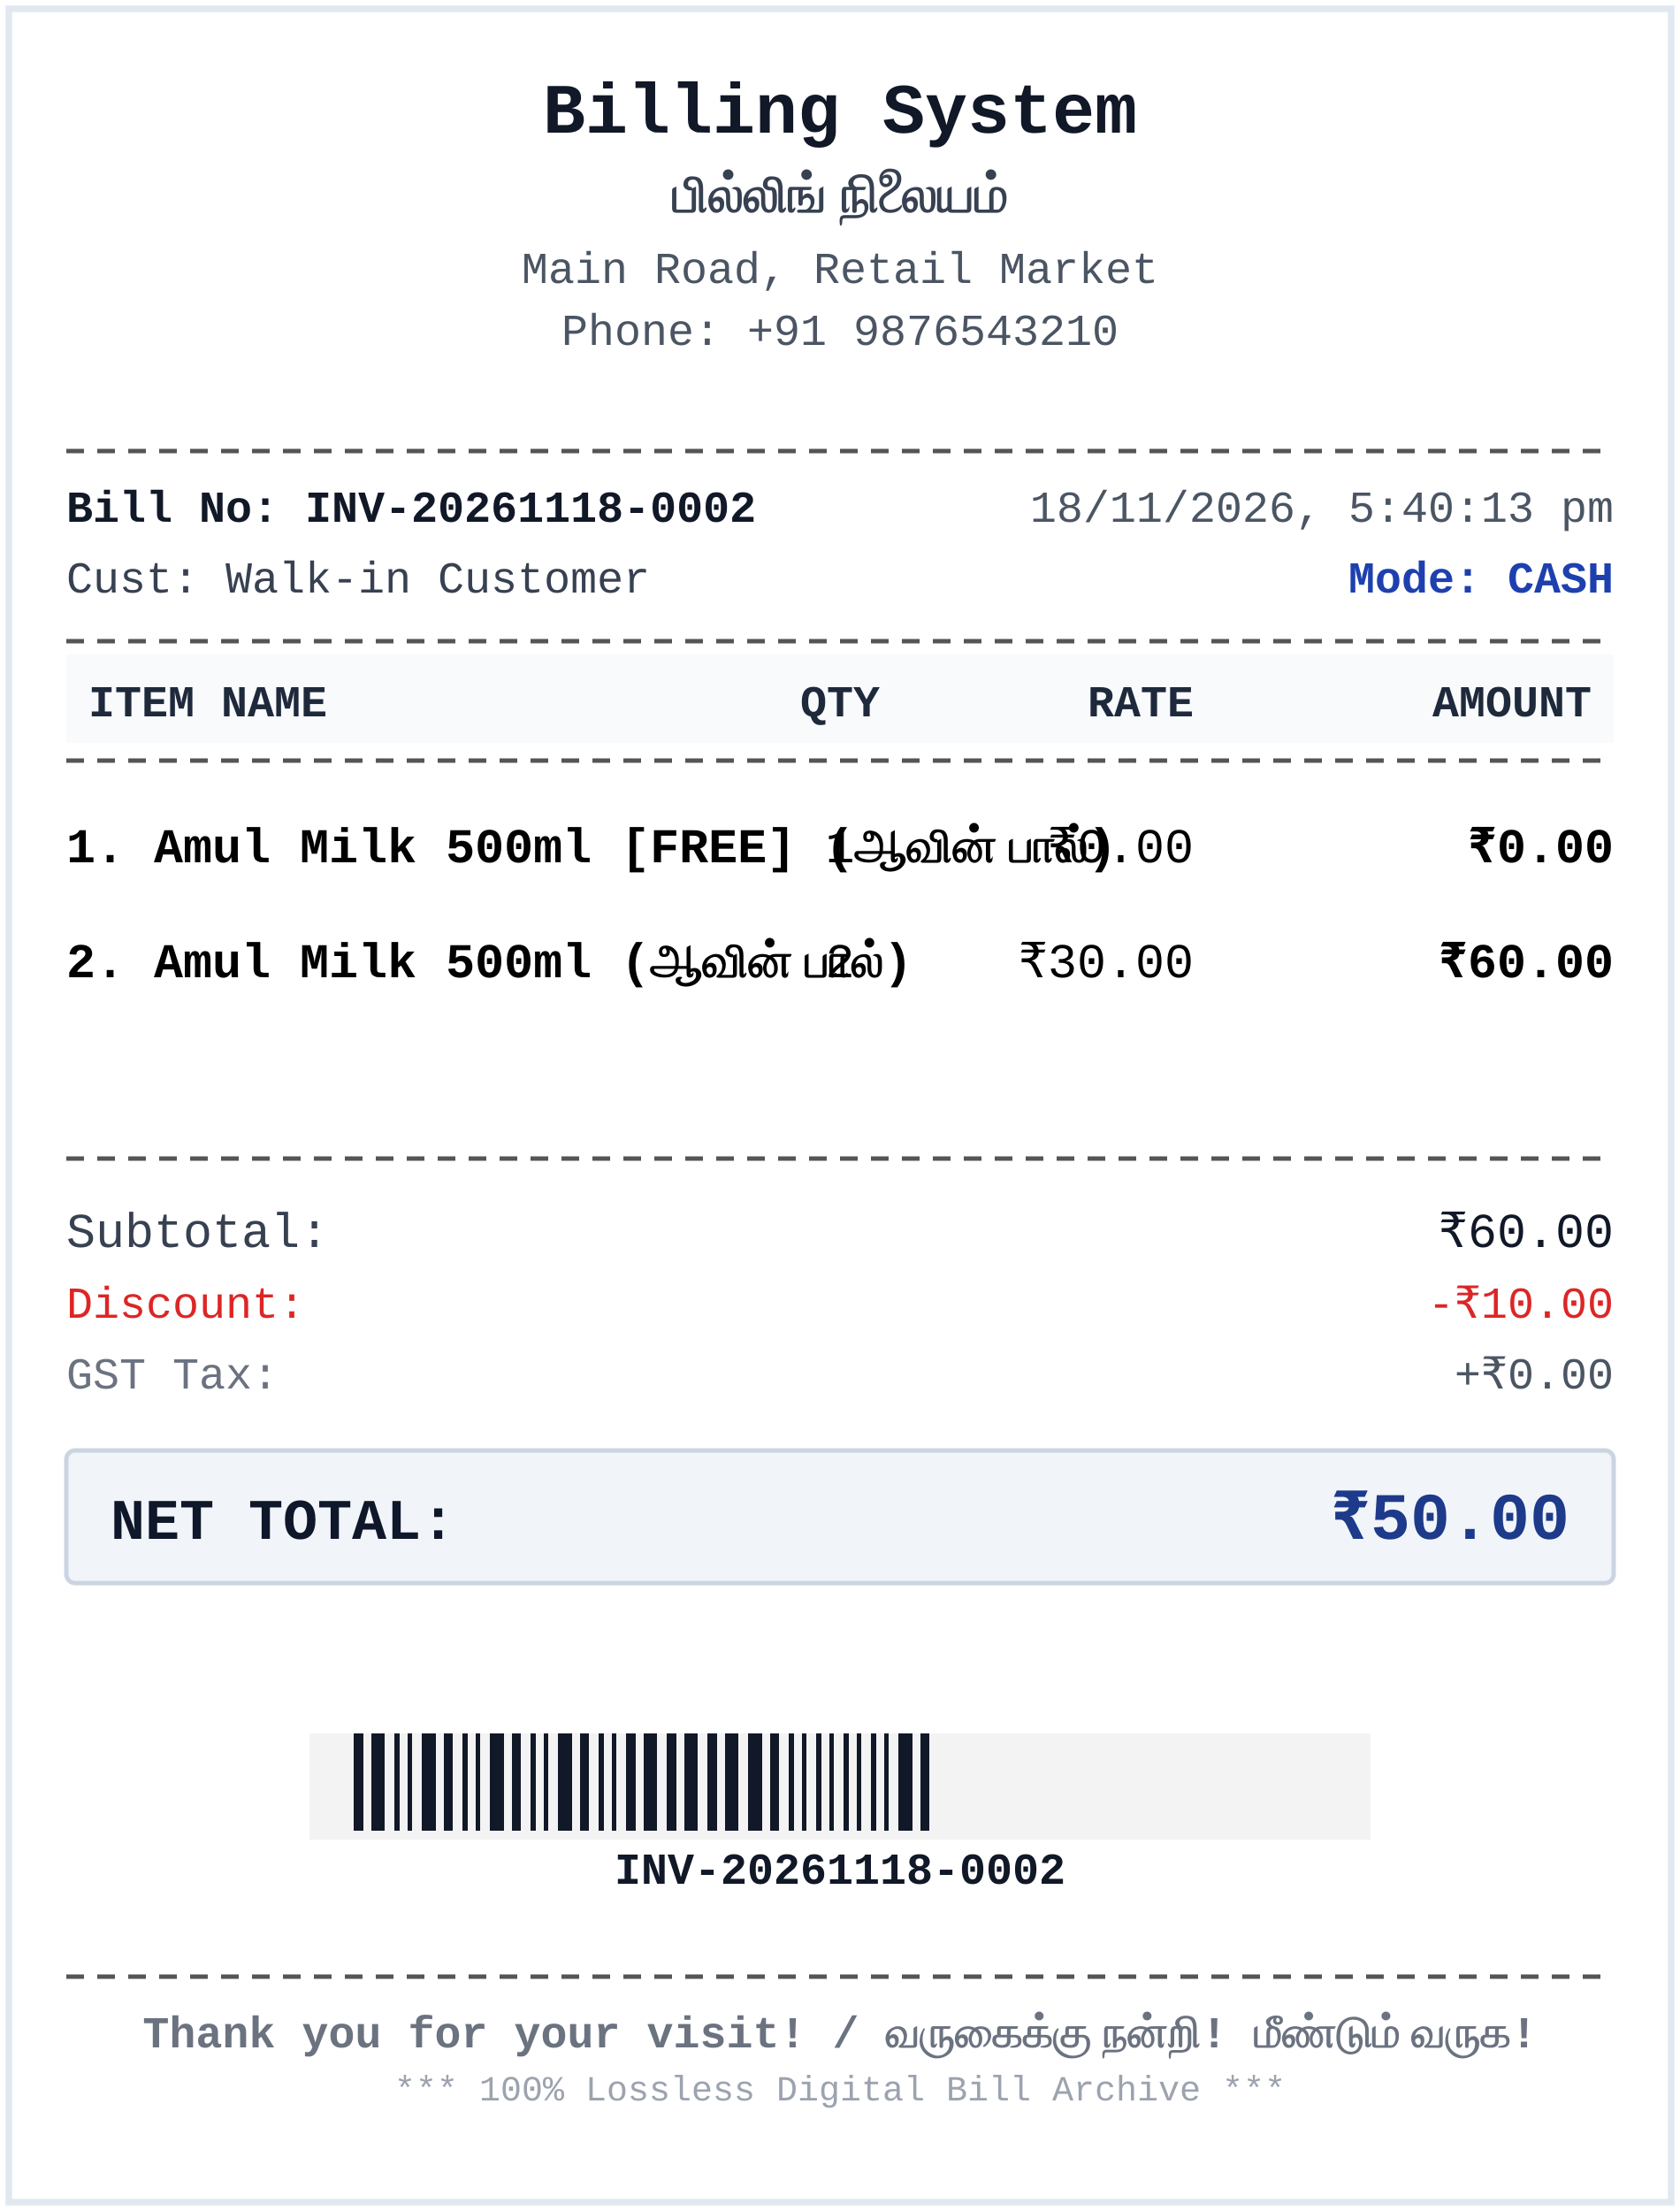
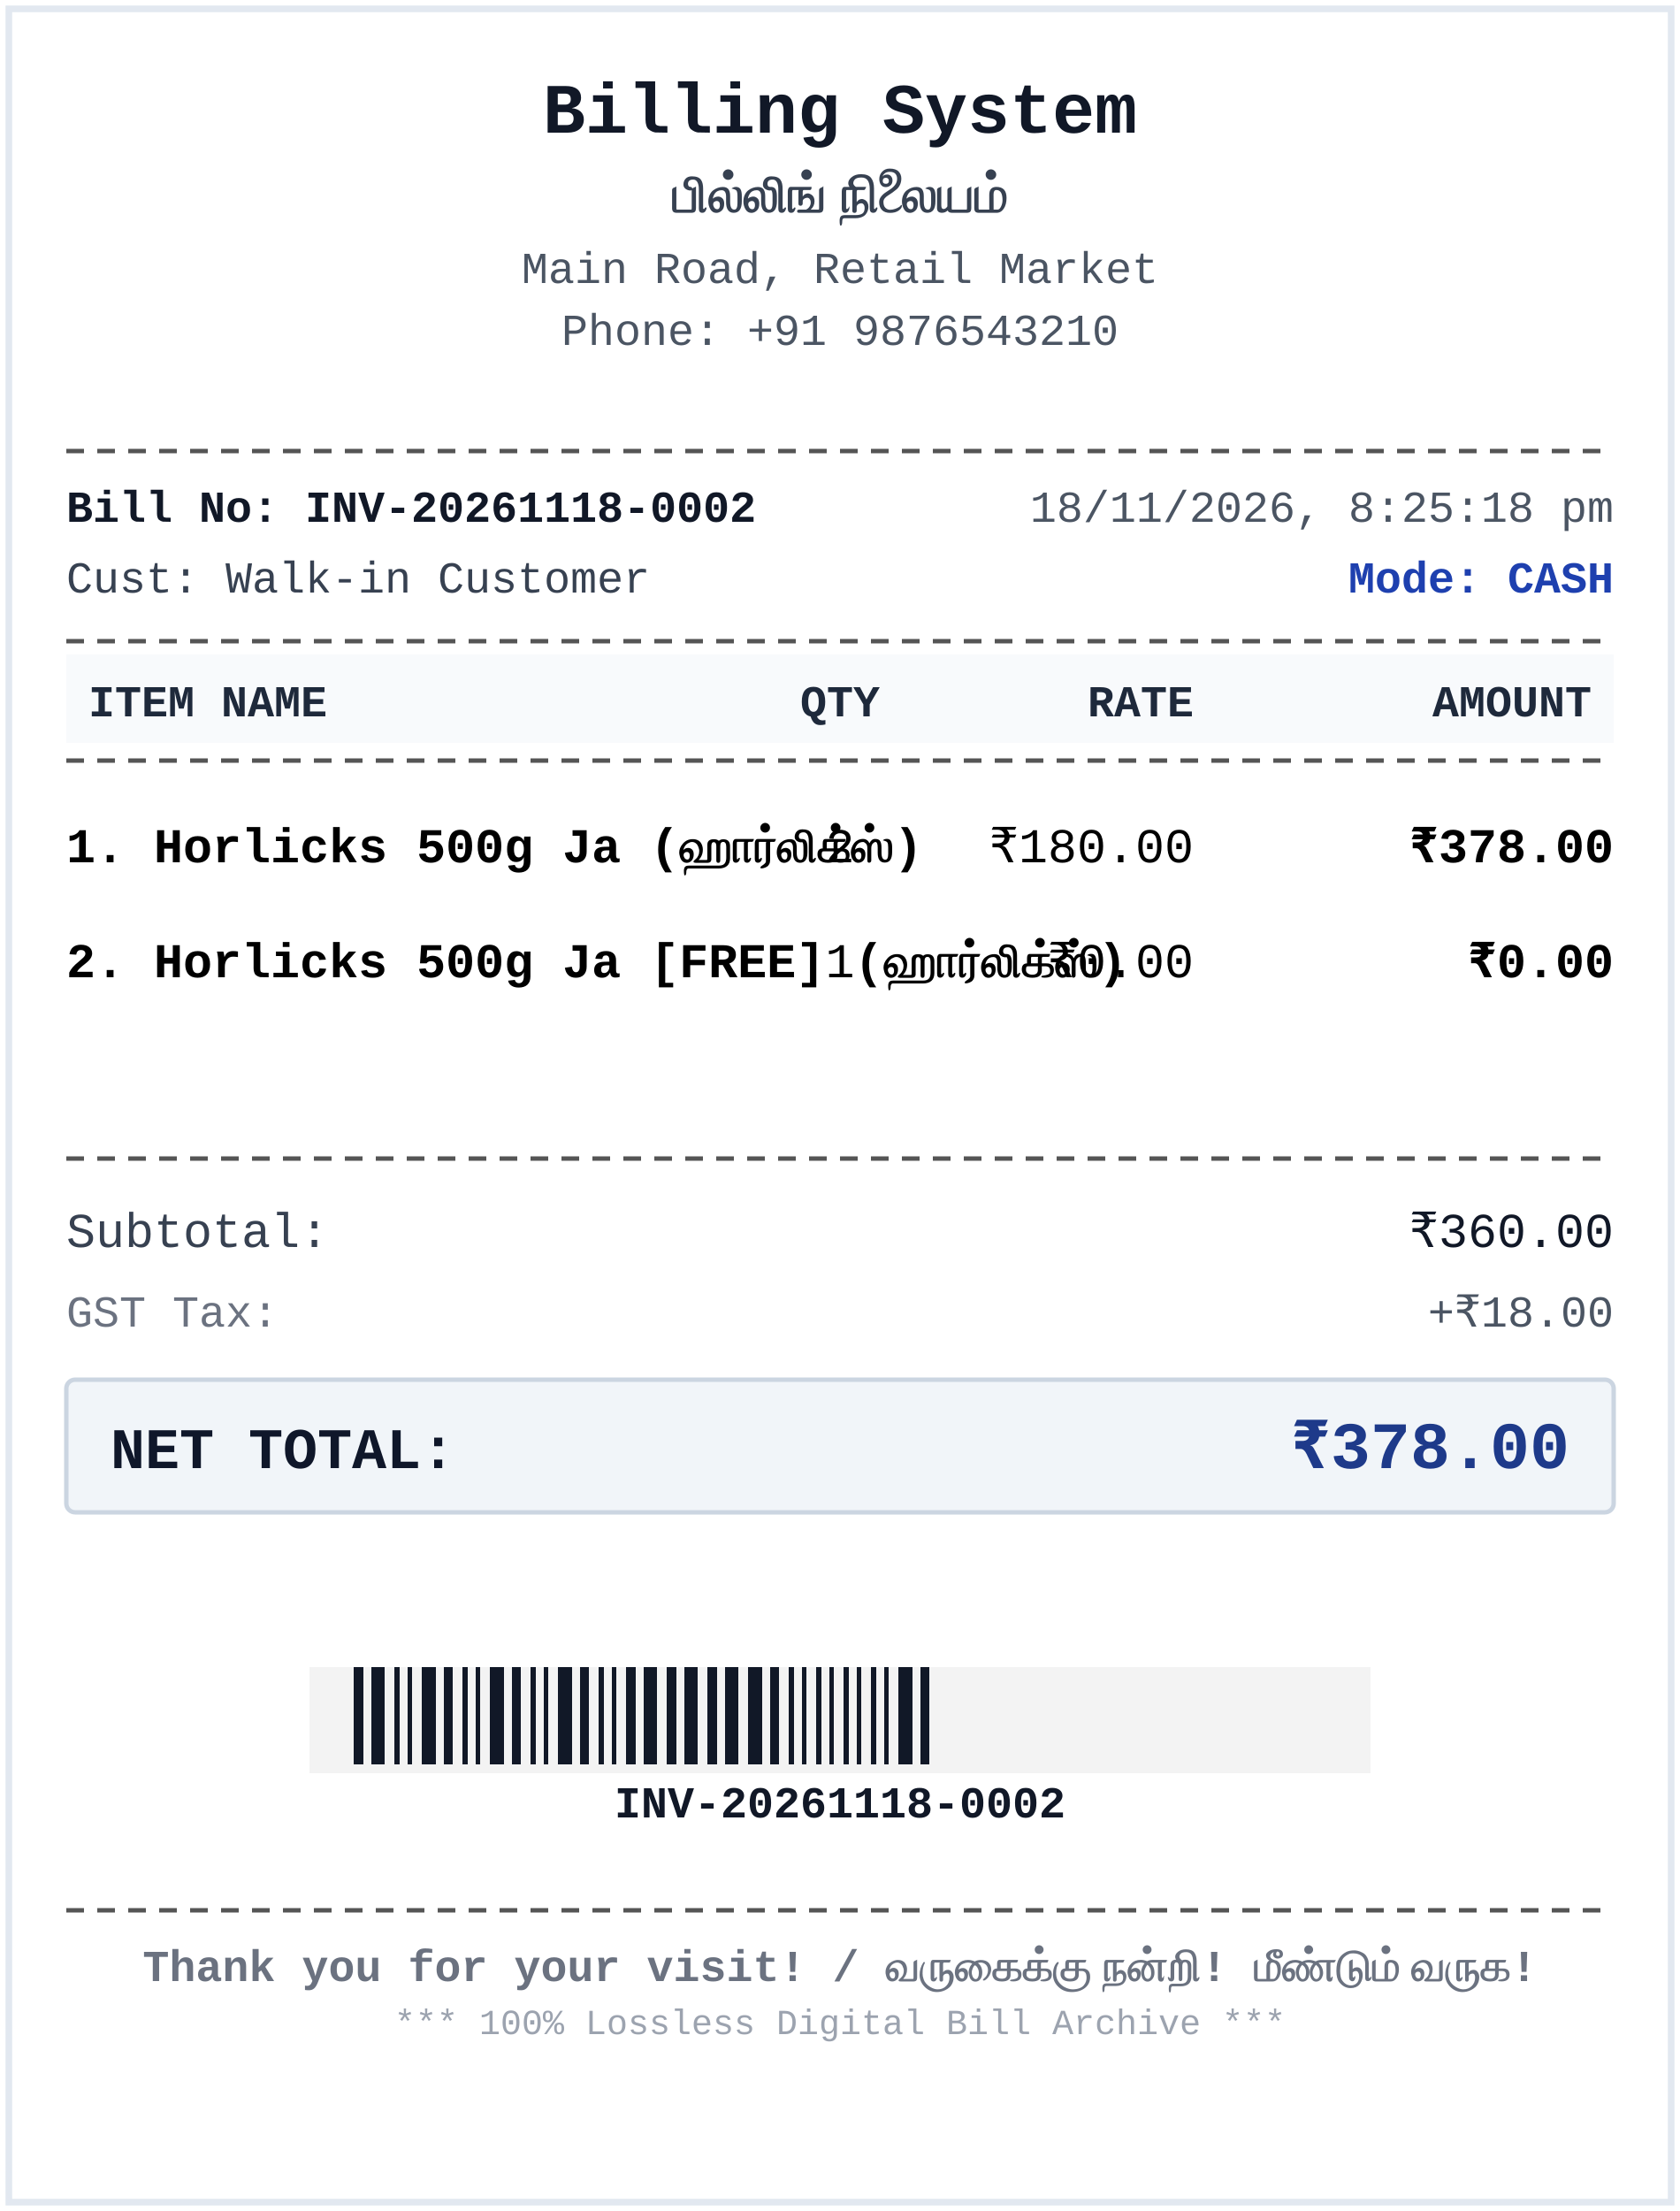
<svg xmlns="http://www.w3.org/2000/svg" viewBox="0 0 380 500" width="380" height="500">
  <style>
    .mono { font-family: 'Courier New', Courier, monospace; }
    .bold { font-weight: bold; }
    .heavy { font-weight: 900; }
    .center { text-anchor: middle; }
    .right { text-anchor: end; }
    .divider { stroke: #555; stroke-dasharray: 4,3; stroke-width: 1; }
  </style>
  <rect width="100%" height="100%" fill="#ffffff" />
  <rect x="2" y="2" width="376" height="496" fill="none" stroke="#e2e8f0" stroke-width="1.5" />
  <text x="190" y="30" class="mono heavy center" font-size="16" fill="#111827">Billing System</text>
  <text x="190" y="48" class="mono bold center" font-size="12" fill="#374151">பில்லிங் நிலையம்</text>
  <text x="190" y="64" class="mono center" font-size="10" fill="#4b5563">Main Road, Retail Market</text>
  <text x="190" y="78" class="mono center" font-size="10" fill="#4b5563">Phone: +91 9876543210</text>
  <line x1="15" y1="102" x2="365" y2="102" class="divider" />
  <text x="15" y="118" class="mono bold" font-size="10" fill="#111827">Bill No: INV-20261118-0002</text>
-   <text x="365" y="118" class="mono right" font-size="10" fill="#4b5563">18/11/2026, 5:40:13 pm</text>
+   <text x="365" y="118" class="mono right" font-size="10" fill="#4b5563">18/11/2026, 8:25:18 pm</text>
  <text x="15" y="134" class="mono" font-size="10" fill="#374151">Cust: Walk-in Customer</text>
  <text x="365" y="134" class="mono bold right" font-size="10" fill="#1e40af">Mode: CASH</text>
  <line x1="15" y1="145" x2="365" y2="145" class="divider" />
  <rect x="15" y="148" width="350" height="20" fill="#f8fafc" />
  <text x="20" y="162" class="mono bold" font-size="10" fill="#1e293b">ITEM NAME</text>
  <text x="190" y="162" class="mono bold center" font-size="10" fill="#1e293b">QTY</text>
  <text x="270" y="162" class="mono bold right" font-size="10" fill="#1e293b">RATE</text>
  <text x="360" y="162" class="mono bold right" font-size="10" fill="#1e293b">AMOUNT</text>
  <line x1="15" y1="172" x2="365" y2="172" class="divider" />
  <g transform="translate(0, 195)">
-     <text x="15" y="0" font-family="'Courier New', monospace" font-size="11" font-weight="bold" fill="#000">1. Amul Milk 500ml  [FREE] (ஆவின் பால்)</text>
+     <text x="15" y="0" font-family="'Courier New', monospace" font-size="11" font-weight="bold" fill="#000">1. Horlicks 500g Ja (ஹார்லிக்ஸ்)</text>
+     <text x="190" y="0" font-family="'Courier New', monospace" font-size="11" text-anchor="middle" fill="#000">2</text>
+     <text x="270" y="0" font-family="'Courier New', monospace" font-size="11" text-anchor="end" fill="#000">₹180.00</text>
+     <text x="365" y="0" font-family="'Courier New', monospace" font-size="11" font-weight="bold" text-anchor="end" fill="#000">₹378.00</text>
+   </g>
+   <g transform="translate(0, 221)">
+     <text x="15" y="0" font-family="'Courier New', monospace" font-size="11" font-weight="bold" fill="#000">2. Horlicks 500g Ja [FREE] (ஹார்லிக்ஸ்)</text>
    <text x="190" y="0" font-family="'Courier New', monospace" font-size="11" text-anchor="middle" fill="#000">1</text>
    <text x="270" y="0" font-family="'Courier New', monospace" font-size="11" text-anchor="end" fill="#000">₹0.00</text>
    <text x="365" y="0" font-family="'Courier New', monospace" font-size="11" font-weight="bold" text-anchor="end" fill="#000">₹0.00</text>
  </g>
-   <g transform="translate(0, 221)">
-     <text x="15" y="0" font-family="'Courier New', monospace" font-size="11" font-weight="bold" fill="#000">2. Amul Milk 500ml  (ஆவின் பால்)</text>
-     <text x="190" y="0" font-family="'Courier New', monospace" font-size="11" text-anchor="middle" fill="#000">2</text>
-     <text x="270" y="0" font-family="'Courier New', monospace" font-size="11" text-anchor="end" fill="#000">₹30.00</text>
-     <text x="365" y="0" font-family="'Courier New', monospace" font-size="11" font-weight="bold" text-anchor="end" fill="#000">₹60.00</text>
-   </g>
  <line x1="15" y1="262" x2="365" y2="262" class="divider" />
  <text x="15" y="282" class="mono" font-size="11" fill="#374151">Subtotal:</text>
-   <text x="365" y="282" class="mono right" font-size="11" fill="#111827">₹60.00</text>
-   <text x="15" y="298" class="mono" font-size="10" fill="#dc2626">Discount:</text>
-   <text x="365" y="298" class="mono right" font-size="10" fill="#dc2626">-₹10.00</text>
-   <text x="15" y="314" class="mono" font-size="10" fill="#6b7280">GST Tax:</text>
-   <text x="365" y="314" class="mono right" font-size="10" fill="#4b5563">+₹0.00</text>
-   <rect x="15" y="328" width="350" height="30" fill="#f1f5f9" stroke="#cbd5e1" stroke-width="1" rx="2" />
-   <text x="25" y="348" class="mono heavy" font-size="13" fill="#0f172a">NET TOTAL:</text>
-   <text x="355" y="348" class="mono heavy right" font-size="15" fill="#1e3a8a">₹50.00</text>
-   <g transform="translate(70, 392)">
+   <text x="365" y="282" class="mono right" font-size="11" fill="#111827">₹360.00</text>
+   <text x="15" y="300" class="mono" font-size="10" fill="#6b7280">GST Tax:</text>
+   <text x="365" y="300" class="mono right" font-size="10" fill="#4b5563">+₹18.00</text>
+   <rect x="15" y="312" width="350" height="30" fill="#f1f5f9" stroke="#cbd5e1" stroke-width="1" rx="2" />
+   <text x="25" y="332" class="mono heavy" font-size="13" fill="#0f172a">NET TOTAL:</text>
+   <text x="355" y="332" class="mono heavy right" font-size="15" fill="#1e3a8a">₹378.00</text>
+   <g transform="translate(70, 377)">
    <rect x="0" y="0" width="240" height="24" fill="#000000" opacity="0.05" />
    <rect x="10" y="0" width="2.2" height="22" fill="#111827" />
    <rect x="14" y="0" width="3" height="22" fill="#111827" />
    <rect x="19.2" y="0" width="1.2" height="22" fill="#111827" />
    <rect x="22.2" y="0" width="1" height="22" fill="#111827" />
    <rect x="25.4" y="0" width="3.2" height="22" fill="#111827" />
    <rect x="30.4" y="0" width="2" height="22" fill="#111827" />
    <rect x="34.6" y="0" width="1.2" height="22" fill="#111827" />
    <rect x="37.6" y="0" width="1" height="22" fill="#111827" />
    <rect x="40.8" y="0" width="3.2" height="22" fill="#111827" />
    <rect x="45.8" y="0" width="2" height="22" fill="#111827" />
    <rect x="50" y="0" width="1.2" height="22" fill="#111827" />
    <rect x="53" y="0" width="1" height="22" fill="#111827" />
    <rect x="56.2" y="0" width="3.2" height="22" fill="#111827" />
    <rect x="61.2" y="0" width="2" height="22" fill="#111827" />
    <rect x="65.4" y="0" width="1.2" height="22" fill="#111827" />
    <rect x="68.4" y="0" width="1" height="22" fill="#111827" />
    <rect x="71.6" y="0" width="2.2" height="22" fill="#111827" />
    <rect x="75.6" y="0" width="3" height="22" fill="#111827" />
    <rect x="80.8" y="0" width="2.2" height="22" fill="#111827" />
    <rect x="84.8" y="0" width="3" height="22" fill="#111827" />
    <rect x="90" y="0" width="2.2" height="22" fill="#111827" />
    <rect x="94" y="0" width="3" height="22" fill="#111827" />
    <rect x="99.2" y="0" width="3.2" height="22" fill="#111827" />
    <rect x="104.2" y="0" width="2" height="22" fill="#111827" />
    <rect x="108.4" y="0" width="1.2" height="22" fill="#111827" />
    <rect x="111.4" y="0" width="1" height="22" fill="#111827" />
    <rect x="114.6" y="0" width="1.2" height="22" fill="#111827" />
    <rect x="117.6" y="0" width="1" height="22" fill="#111827" />
    <rect x="120.8" y="0" width="1.2" height="22" fill="#111827" />
    <rect x="123.8" y="0" width="1" height="22" fill="#111827" />
    <rect x="127" y="0" width="1.2" height="22" fill="#111827" />
    <rect x="130" y="0" width="1" height="22" fill="#111827" />
    <rect x="133.2" y="0" width="3.2" height="22" fill="#111827" />
    <rect x="138.2" y="0" width="2" height="22" fill="#111827" />
    <text x="120" y="34" class="mono bold center" font-size="10" fill="#111827">INV-20261118-0002</text>
  </g>
-   <line x1="15" y1="447" x2="365" y2="447" class="divider" />
-   <text x="190" y="463" class="mono bold center" font-size="10" fill="#6b7280">Thank you for your visit! / வருகைக்கு நன்றி! மீண்டும் வருக!</text>
-   <text x="190" y="475" class="mono center" font-size="8" fill="#9ca3af">*** 100% Lossless Digital Bill Archive ***</text>
+   <line x1="15" y1="432" x2="365" y2="432" class="divider" />
+   <text x="190" y="448" class="mono bold center" font-size="10" fill="#6b7280">Thank you for your visit! / வருகைக்கு நன்றி! மீண்டும் வருக!</text>
+   <text x="190" y="460" class="mono center" font-size="8" fill="#9ca3af">*** 100% Lossless Digital Bill Archive ***</text>
</svg>
